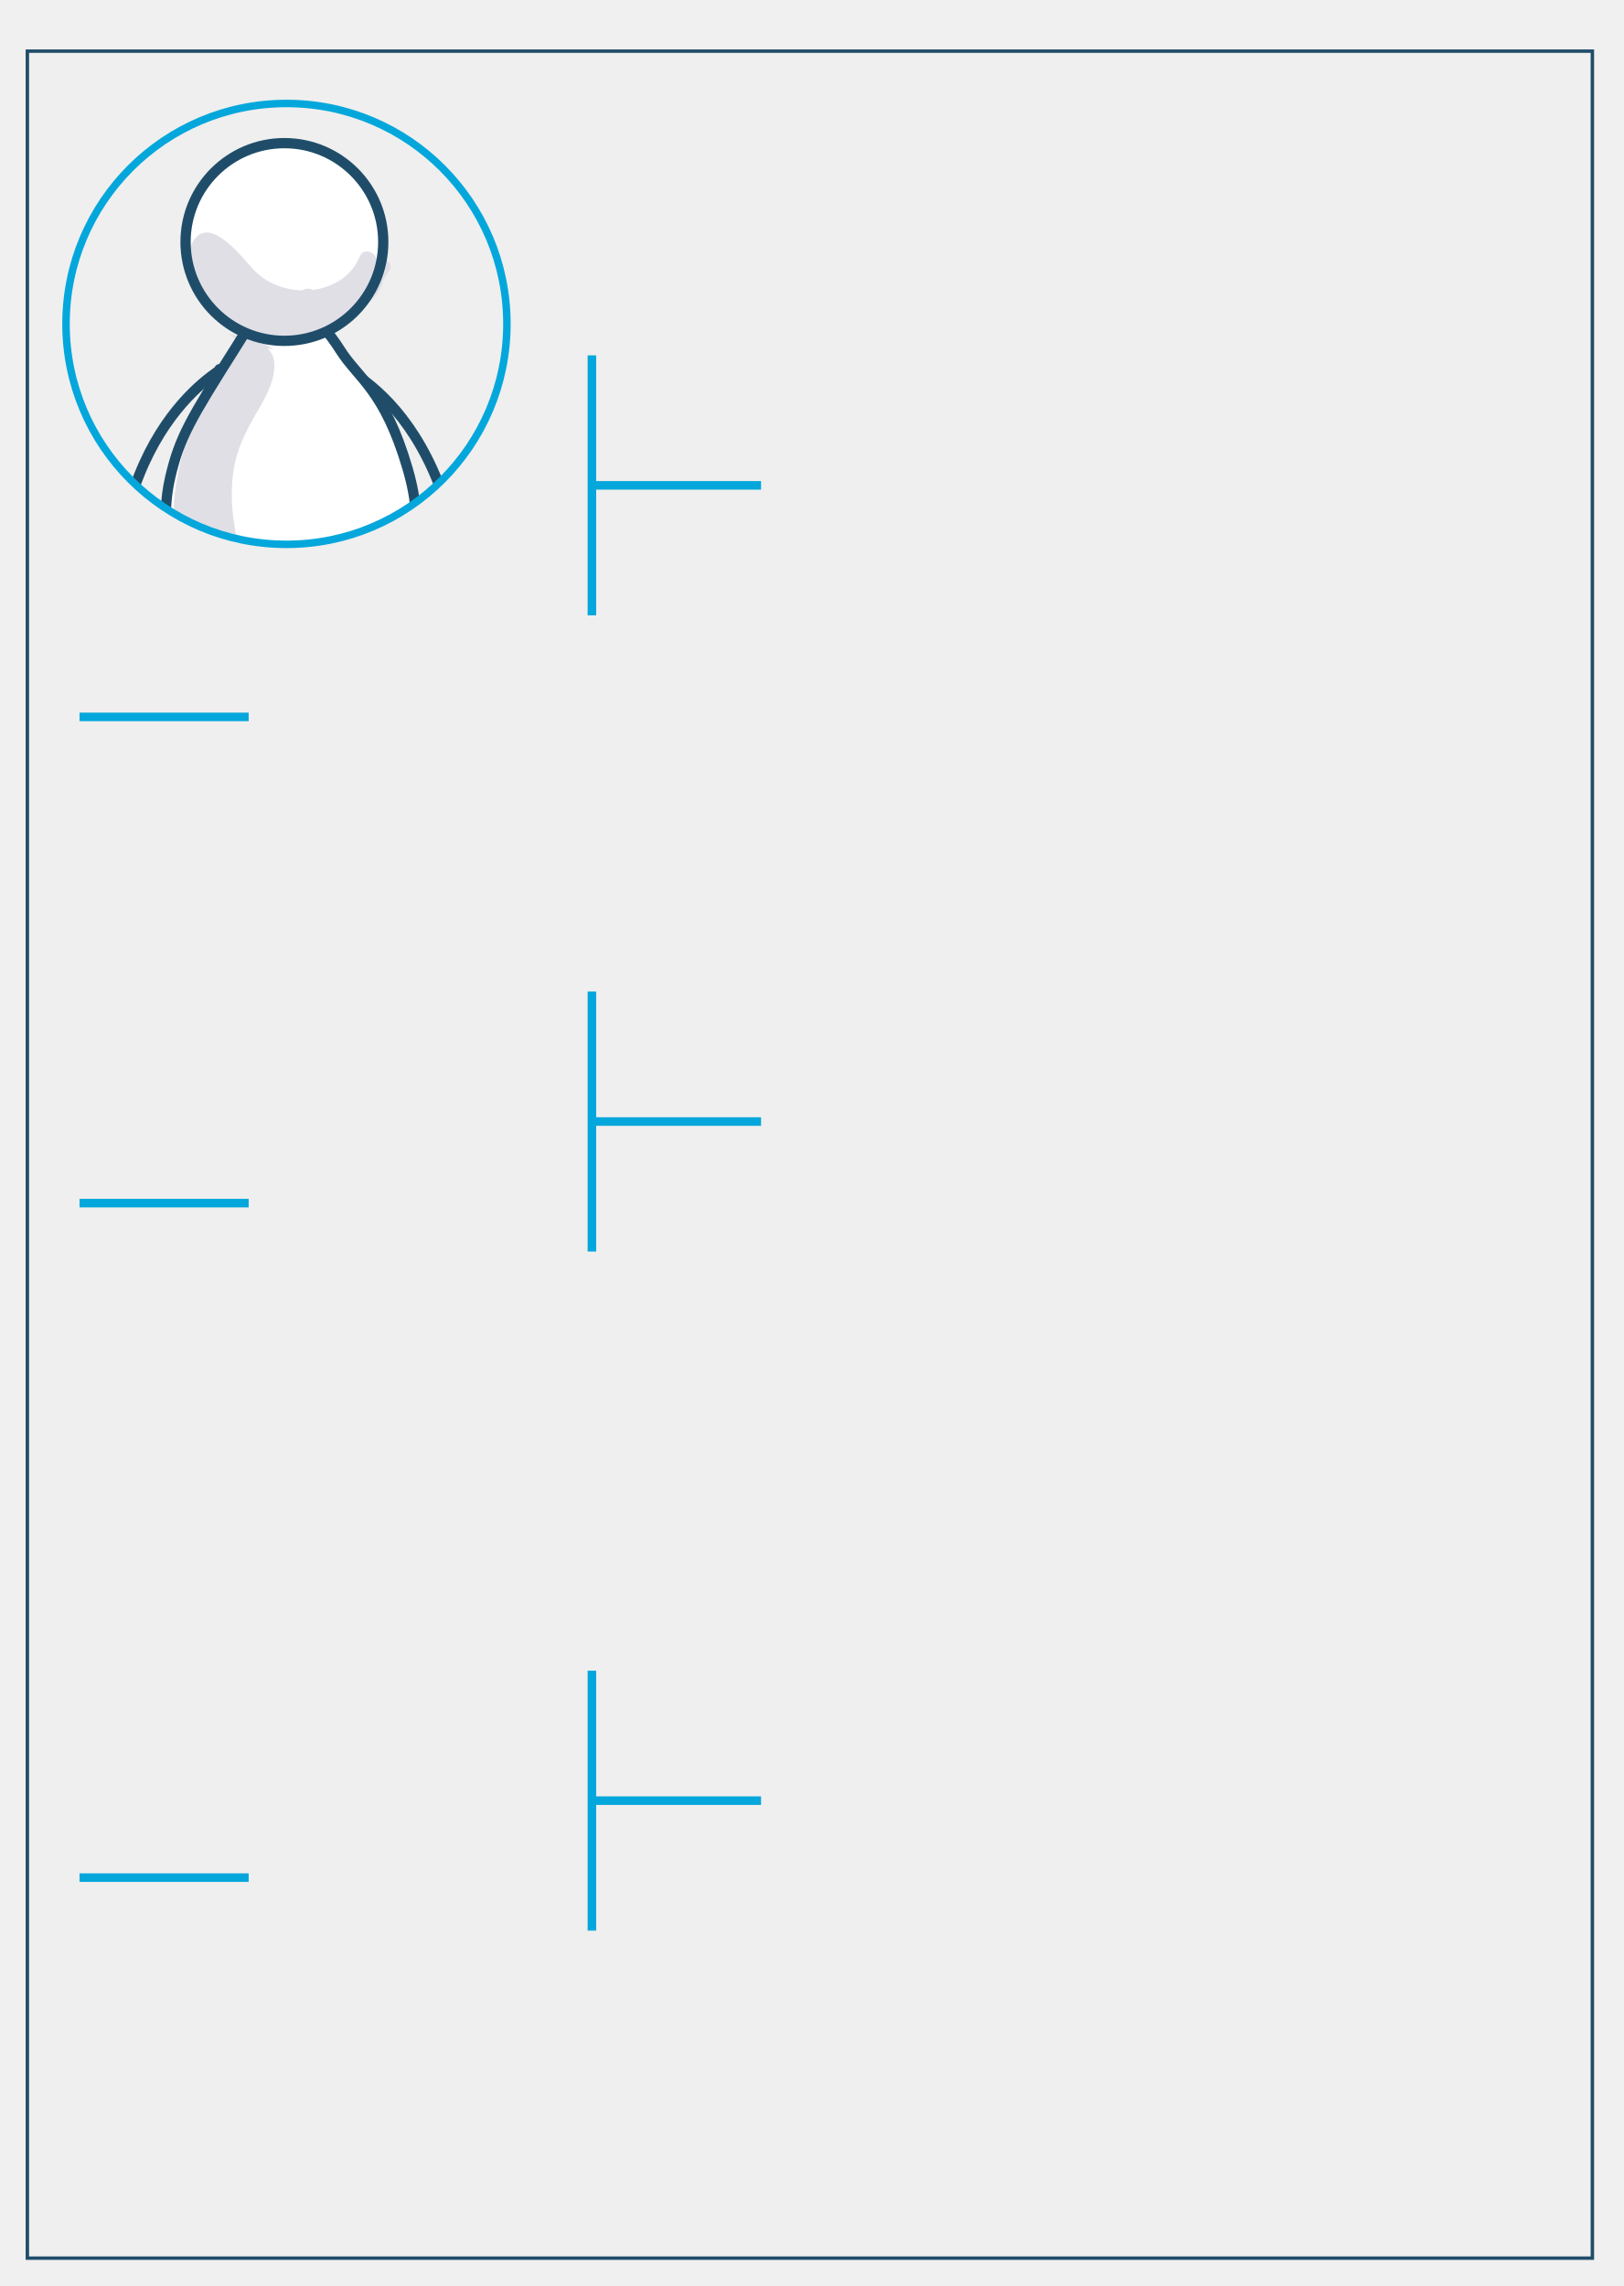
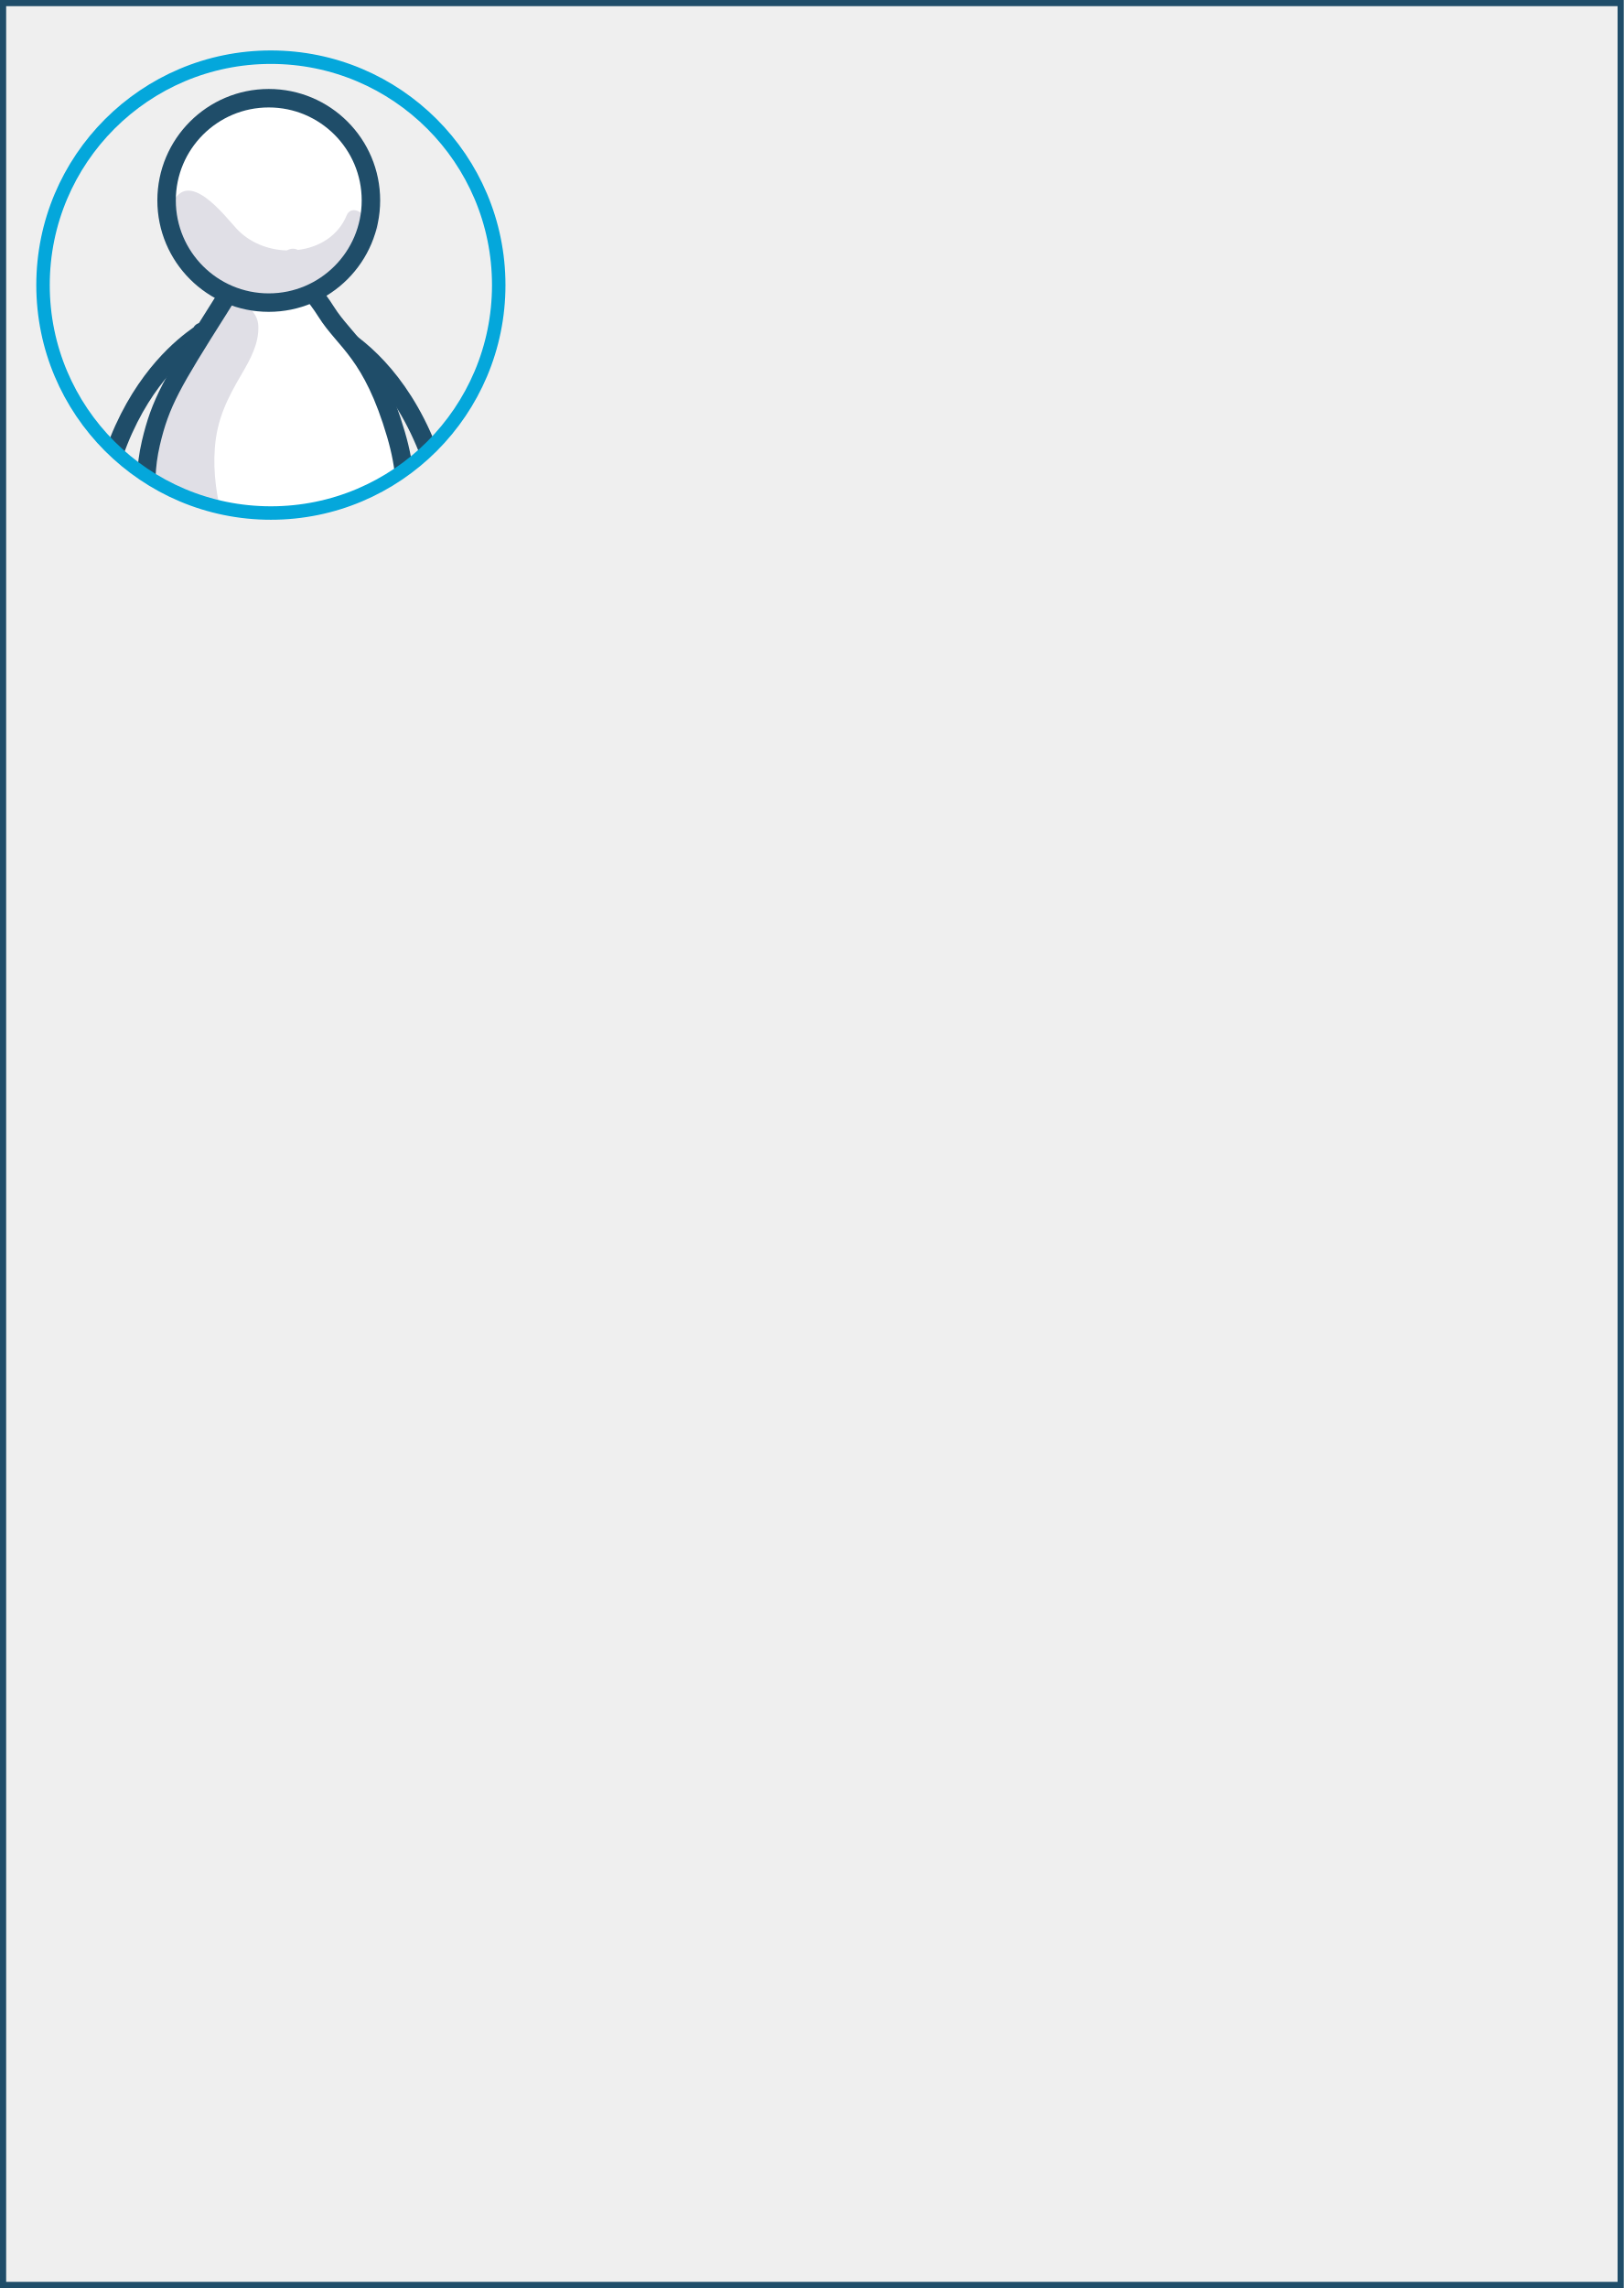
- <svg xmlns="http://www.w3.org/2000/svg" xmlns:xlink="http://www.w3.org/1999/xlink" version="1.1" id="Capa_1" x="0px" y="0px" viewBox="169 -272.7 949.4 1336.7" style="enable-background:new 169 -272.7 949.4 1336.7;" xml:space="preserve">
-   <style type="text/css">
- 	.st0{fill:#EFEFEF;stroke:#1F4D69;stroke-width:2;stroke-linecap:round;stroke-miterlimit:10;}
- 	.st1{fill:none;stroke:#04A7DB;stroke-width:5;stroke-miterlimit:10;}
- 	.st2{fill:#1F4D69;}
- 	.st3{font-family:'BloggerSans-Light';}
- 	.st4{font-size:82.243px;}
- 	.st5{clip-path:url(#SVGID_2_);}
- 	.st6{fill:none;stroke:#1F4D69;stroke-width:12.848;stroke-linecap:round;stroke-miterlimit:10;}
- 	.st7{fill:none;stroke:#1F4D69;stroke-width:6;stroke-linecap:round;stroke-miterlimit:10;}
- 	.st8{fill:#FFFFFF;}
- 	.st9{fill:#E0DFE6;}
- 	.st10{fill:none;stroke:#1F4D69;stroke-width:6;stroke-miterlimit:10;}
- 	.st11{fill:none;stroke:#04A7DB;stroke-width:4.375;stroke-miterlimit:10;}
- </style>
+ <svg xmlns="http://www.w3.org/2000/svg" xmlns:xlink="http://www.w3.org/1999/xlink" version="1.1" id="Capa_1" x="0px" y="0px" width="527.77px" height="743.456px" viewBox="416.454 -256.521 527.77 743.456" enable-background="new 416.454 -256.521 527.77 743.456" xml:space="preserve">
  <g id="Capa_2">
    <g id="XMLID_1089_">
-       <rect id="XMLID_391_" x="185" y="-242.8" class="st0" width="915.1" height="1290.5" />
-       <line id="XMLID_520_" class="st1" x1="515.1" y1="-64.9" x2="515.1" y2="87.1" />
-       <line id="XMLID_519_" class="st1" x1="515.1" y1="11.1" x2="614" y2="11.1" />
-       <text id="XMLID_2_" transform="matrix(1 0 0 1 531.2462 -106.7833)" class="st2 st3 st4"> </text>
-       <line id="XMLID_517_" class="st1" x1="515.1" y1="307.1" x2="515.1" y2="459.1" />
-       <line id="XMLID_516_" class="st1" x1="515.1" y1="383.1" x2="614" y2="383.1" />
-       <line id="XMLID_514_" class="st1" x1="515.1" y1="704.2" x2="515.1" y2="856.2" />
-       <line id="XMLID_513_" class="st1" x1="515.1" y1="780.2" x2="614" y2="780.2" />
-       <line id="XMLID_488_" class="st1" x1="215.5" y1="146.5" x2="314.4" y2="146.5" />
-       <line id="XMLID_486_" class="st1" x1="215.5" y1="430.8" x2="314.4" y2="430.8" />
-       <line id="XMLID_388_" class="st1" x1="215.5" y1="825.2" x2="314.4" y2="825.2" />
+       <rect id="XMLID_391_" x="417.454" y="-255.521" fill="#EFEFEF" stroke="#1F4D69" stroke-width="2" stroke-linecap="round" stroke-miterlimit="10" width="525.77" height="741.456" />
+       <text id="XMLID_2_" transform="matrix(1 0 0 1 616.3898 -177.3729)" fill="#1F4D69" font-family="'BloggerSans-Light'" font-size="47.252"> </text>
      <g id="XMLID_761_">
        <g>
-           <defs>
-             <circle id="SVGID_1_" cx="337.5" cy="-82.3" r="128.9" />
-           </defs>
-           <clipPath id="SVGID_2_">
-             <use xlink:href="#SVGID_1_" style="overflow:visible;" />
-           </clipPath>
-           <g id="XMLID_697_" class="st5">
-             <path id="XMLID_774_" class="st6" d="M389.2,275.7c0,0-18.4-82.5-14.8-182.6" />
-             <path id="XMLID_773_" class="st6" d="M329.4,280.6c0,0-13-91-14.8-182.6" />
-             <path id="XMLID_772_" class="st7" d="M297.3-56.8c11.4-3.7-66.5,26.4-60.6,156.2" />
-             <path id="XMLID_771_" class="st7" d="M366.4-59.9c-11.7-2.6,68.4,14.6,74.6,150" />
-             <g id="XMLID_766_">
-               <path id="XMLID_769_" class="st8" d="M365.7-68.1c10.6,16.9,26,23.3,39.5,69.4c5.3,18.2,7.1,34.9,2.9,62.5        c-1.5,9.9-23.2,28-47.4,33.2c-12.7,2.7-28,2.1-49.3,0.1c-7.7-0.7-38.8-5.7-42-28.4c-2.4-17.3-9.2-35.3-2.9-62.5        c5.4-23,11.9-34,38.4-75.9c26.3-41.7,24.1-40.9,24.1-40.9S354.8-85.5,365.7-68.1z" />
-               <path id="XMLID_768_" class="st9" d="M283.8-29.4c4-9.4,9.7-18,13.5-27.4c2-4.9,4.8-12.2,10.5-14.2c1-0.9,2.2-1.6,3.4-2        c-1.4-0.6-2.9-1.2-4.3-1.9c-1.6-0.8-3.2-1.7-4.8-2.6c9.3,2,18.6,3.7,26.7,8.9c-1.1-0.1-2.1-0.2-3.2-0.4        c2.2,2.3,3.7,5.3,3.8,8.9c0.4,9.8-4.5,18.7-9.4,27.1c-8.2,13.9-14,25.6-15.2,41.9c-1.1,13.9,1.1,28.7,5,42.1        c3.1,10.4,13.6,16.4,16.1,26.9c2.6,10.8-6.8,11.5-15.7,9.9c-2.1,0.7-4.6,0.3-5.8-1.4c-2.6-0.8-4.9-1.6-6.4-2.2        c-18.1-7.5-24.8-22.2-26.8-40.2C268.2,18.8,273.7-6.1,283.8-29.4z" />
-               <path id="XMLID_767_" class="st10" d="M367.8-68.2c10.6,16.9,26,23.3,39.5,69.4c5.3,18.2,7.1,34.9,2.9,62.5        c-1.5,9.9-23.2,28-47.4,33.2c-12.7,2.7-28,2.1-49.3,0.1c-7.7-0.7-38.8-5.7-42-28.4c-2.4-17.3-9.2-35.3-2.9-62.5        c5.4-23,11.9-34,38.4-75.9c26.3-41.7,24.1-40.9,24.1-40.9S357-85.6,367.8-68.2z" />
+           <g>
+             <defs>
+               <circle id="SVGID_1_" cx="505.073" cy="-163.306" r="74.059" />
+             </defs>
+             <clipPath id="SVGID_2_">
+               <use xlink:href="#SVGID_1_" overflow="visible" />
+             </clipPath>
+             <g id="XMLID_697_" clip-path="url(#SVGID_2_)">
+               <path id="XMLID_774_" fill="none" stroke="#1F4D69" stroke-width="12.848" stroke-linecap="round" stroke-miterlimit="10" d="        M534.777,42.383c0,0-10.572-47.4-8.503-104.913" />
+               <path id="XMLID_773_" fill="none" stroke="#1F4D69" stroke-width="12.848" stroke-linecap="round" stroke-miterlimit="10" d="        M500.419,45.198c0,0-7.469-52.284-8.503-104.913" />
+               <path id="XMLID_772_" fill="none" stroke="#1F4D69" stroke-width="6" stroke-linecap="round" stroke-miterlimit="10" d="        M481.976-148.655c6.55-2.126-38.208,15.168-34.818,89.745" />
+               <path id="XMLID_771_" fill="none" stroke="#1F4D69" stroke-width="6" stroke-linecap="round" stroke-miterlimit="10" d="        M521.677-150.436c-6.722-1.494,39.299,8.388,42.861,86.182" />
+               <g id="XMLID_766_">
+                 <path id="XMLID_769_" fill="#FFFFFF" d="M521.275-155.147c6.09,9.71,14.938,13.387,22.695,39.874         c3.045,10.457,4.079,20.052,1.666,35.909c-0.862,5.688-13.33,16.087-27.234,19.075c-7.297,1.551-16.087,1.207-28.325,0.057         c-4.424-0.402-22.293-3.275-24.131-16.317c-1.379-9.94-5.286-20.282-1.666-35.909c3.103-13.215,6.837-19.535,22.063-43.608         c15.111-23.959,13.847-23.499,13.847-23.499S515.013-165.144,521.275-155.147z" />
+                 <path id="XMLID_768_" fill="#E0DFE6" d="M474.22-132.912c2.298-5.401,5.573-10.342,7.756-15.743         c1.149-2.815,2.758-7.01,6.033-8.159c0.575-0.517,1.264-0.919,1.953-1.149c-0.804-0.345-1.666-0.689-2.471-1.092         c-0.919-0.46-1.839-0.977-2.758-1.494c5.343,1.149,10.687,2.126,15.34,5.113c-0.632-0.057-1.207-0.115-1.839-0.23         c1.264,1.321,2.126,3.045,2.183,5.113c0.23,5.631-2.585,10.744-5.401,15.57c-4.711,7.986-8.044,14.708-8.733,24.074         c-0.632,7.986,0.632,16.49,2.873,24.189c1.781,5.975,7.814,9.423,9.25,15.455c1.494,6.205-3.907,6.607-9.02,5.688         c-1.207,0.402-2.643,0.172-3.332-0.804c-1.494-0.46-2.815-0.919-3.677-1.264c-10.399-4.309-14.249-12.755-15.398-23.097         C465.257-105.219,468.417-119.525,474.22-132.912z" />
+                 <path id="XMLID_767_" fill="none" stroke="#1F4D69" stroke-width="6" stroke-miterlimit="10" d="M522.482-155.205         c6.09,9.71,14.938,13.387,22.695,39.874c3.045,10.457,4.079,20.052,1.666,35.909c-0.862,5.688-13.33,16.087-27.234,19.075         c-7.297,1.551-16.087,1.207-28.325,0.057c-4.424-0.402-22.293-3.275-24.131-16.317c-1.379-9.94-5.286-20.282-1.666-35.909         c3.103-13.215,6.837-19.535,22.063-43.608c15.111-23.959,13.847-23.499,13.847-23.499S516.277-165.202,522.482-155.205z" />
+               </g>
+               <circle id="XMLID_765_" fill="#FFFFFF" cx="502.545" cy="-191.344" r="33.209" />
+               <path id="XMLID_763_" fill="#E0DFE6" d="M500.017-158.537c-3.16-0.919-6.378-1.781-9.48-2.93        c0.172-0.057,0.345-0.172,0.517-0.23c-0.804-0.345-1.666-0.689-2.471-1.092c-9.652-4.769-20.971-16.317-16.202-27.349        c5.171-12.066,17.122,3.792,20.971,7.929c4.194,4.539,10.284,6.895,16.317,7.067c1.321-0.747,2.585-0.689,3.62-0.172        c6.837-0.804,13.1-4.539,15.858-11.261c1.207-2.93,5.056-1.551,5.631,0.977c2.413-1.321,5.86,1.264,4.252,3.907        c-0.632,1.034-1.321,2.126-2.068,3.16c-0.402,2.815-2.298,5.228-4.424,7.182c-0.632,0.632-1.436,0.862-2.126,0.862        c-0.057,0.632-0.287,1.207-0.804,1.666c-8.733,7.354-19.477,10.974-30.164,9.365        C499.557-159.112,499.787-158.824,500.017-158.537z" />
+               <circle id="XMLID_762_" fill="none" stroke="#1F4D69" stroke-width="6" stroke-miterlimit="10" cx="503.809" cy="-191.401" r="33.209" />
            </g>
-             <circle id="XMLID_765_" class="st8" cx="333.1" cy="-131.1" r="57.8" />
-             <path id="XMLID_763_" class="st9" d="M328.7-74c-5.5-1.6-11.1-3.1-16.5-5.1c0.3-0.1,0.6-0.3,0.9-0.4c-1.4-0.6-2.9-1.2-4.3-1.9       c-16.8-8.3-36.5-28.4-28.2-47.6c9-21,29.8,6.6,36.5,13.8c7.3,7.9,17.9,12,28.4,12.3c2.3-1.3,4.5-1.2,6.3-0.3       c11.9-1.4,22.8-7.9,27.6-19.6c2.1-5.1,8.8-2.7,9.8,1.7c4.2-2.3,10.2,2.2,7.4,6.8c-1.1,1.8-2.3,3.7-3.6,5.5       c-0.7,4.9-4,9.1-7.7,12.5c-1.1,1.1-2.5,1.5-3.7,1.5c-0.1,1.1-0.5,2.1-1.4,2.9c-15.2,12.8-33.9,19.1-52.5,16.3       C327.9-75,328.3-74.5,328.7-74z" />
-             <circle id="XMLID_762_" class="st10" cx="335.3" cy="-131.2" r="57.8" />
          </g>
        </g>
      </g>
-       <circle id="XMLID_440_" class="st11" cx="336.5" cy="-83.3" r="128.9" />
+       <circle id="XMLID_440_" fill="none" stroke="#04A7DB" stroke-width="4.375" stroke-miterlimit="10" cx="504.498" cy="-163.88" r="74.059" />
    </g>
  </g>
</svg>
